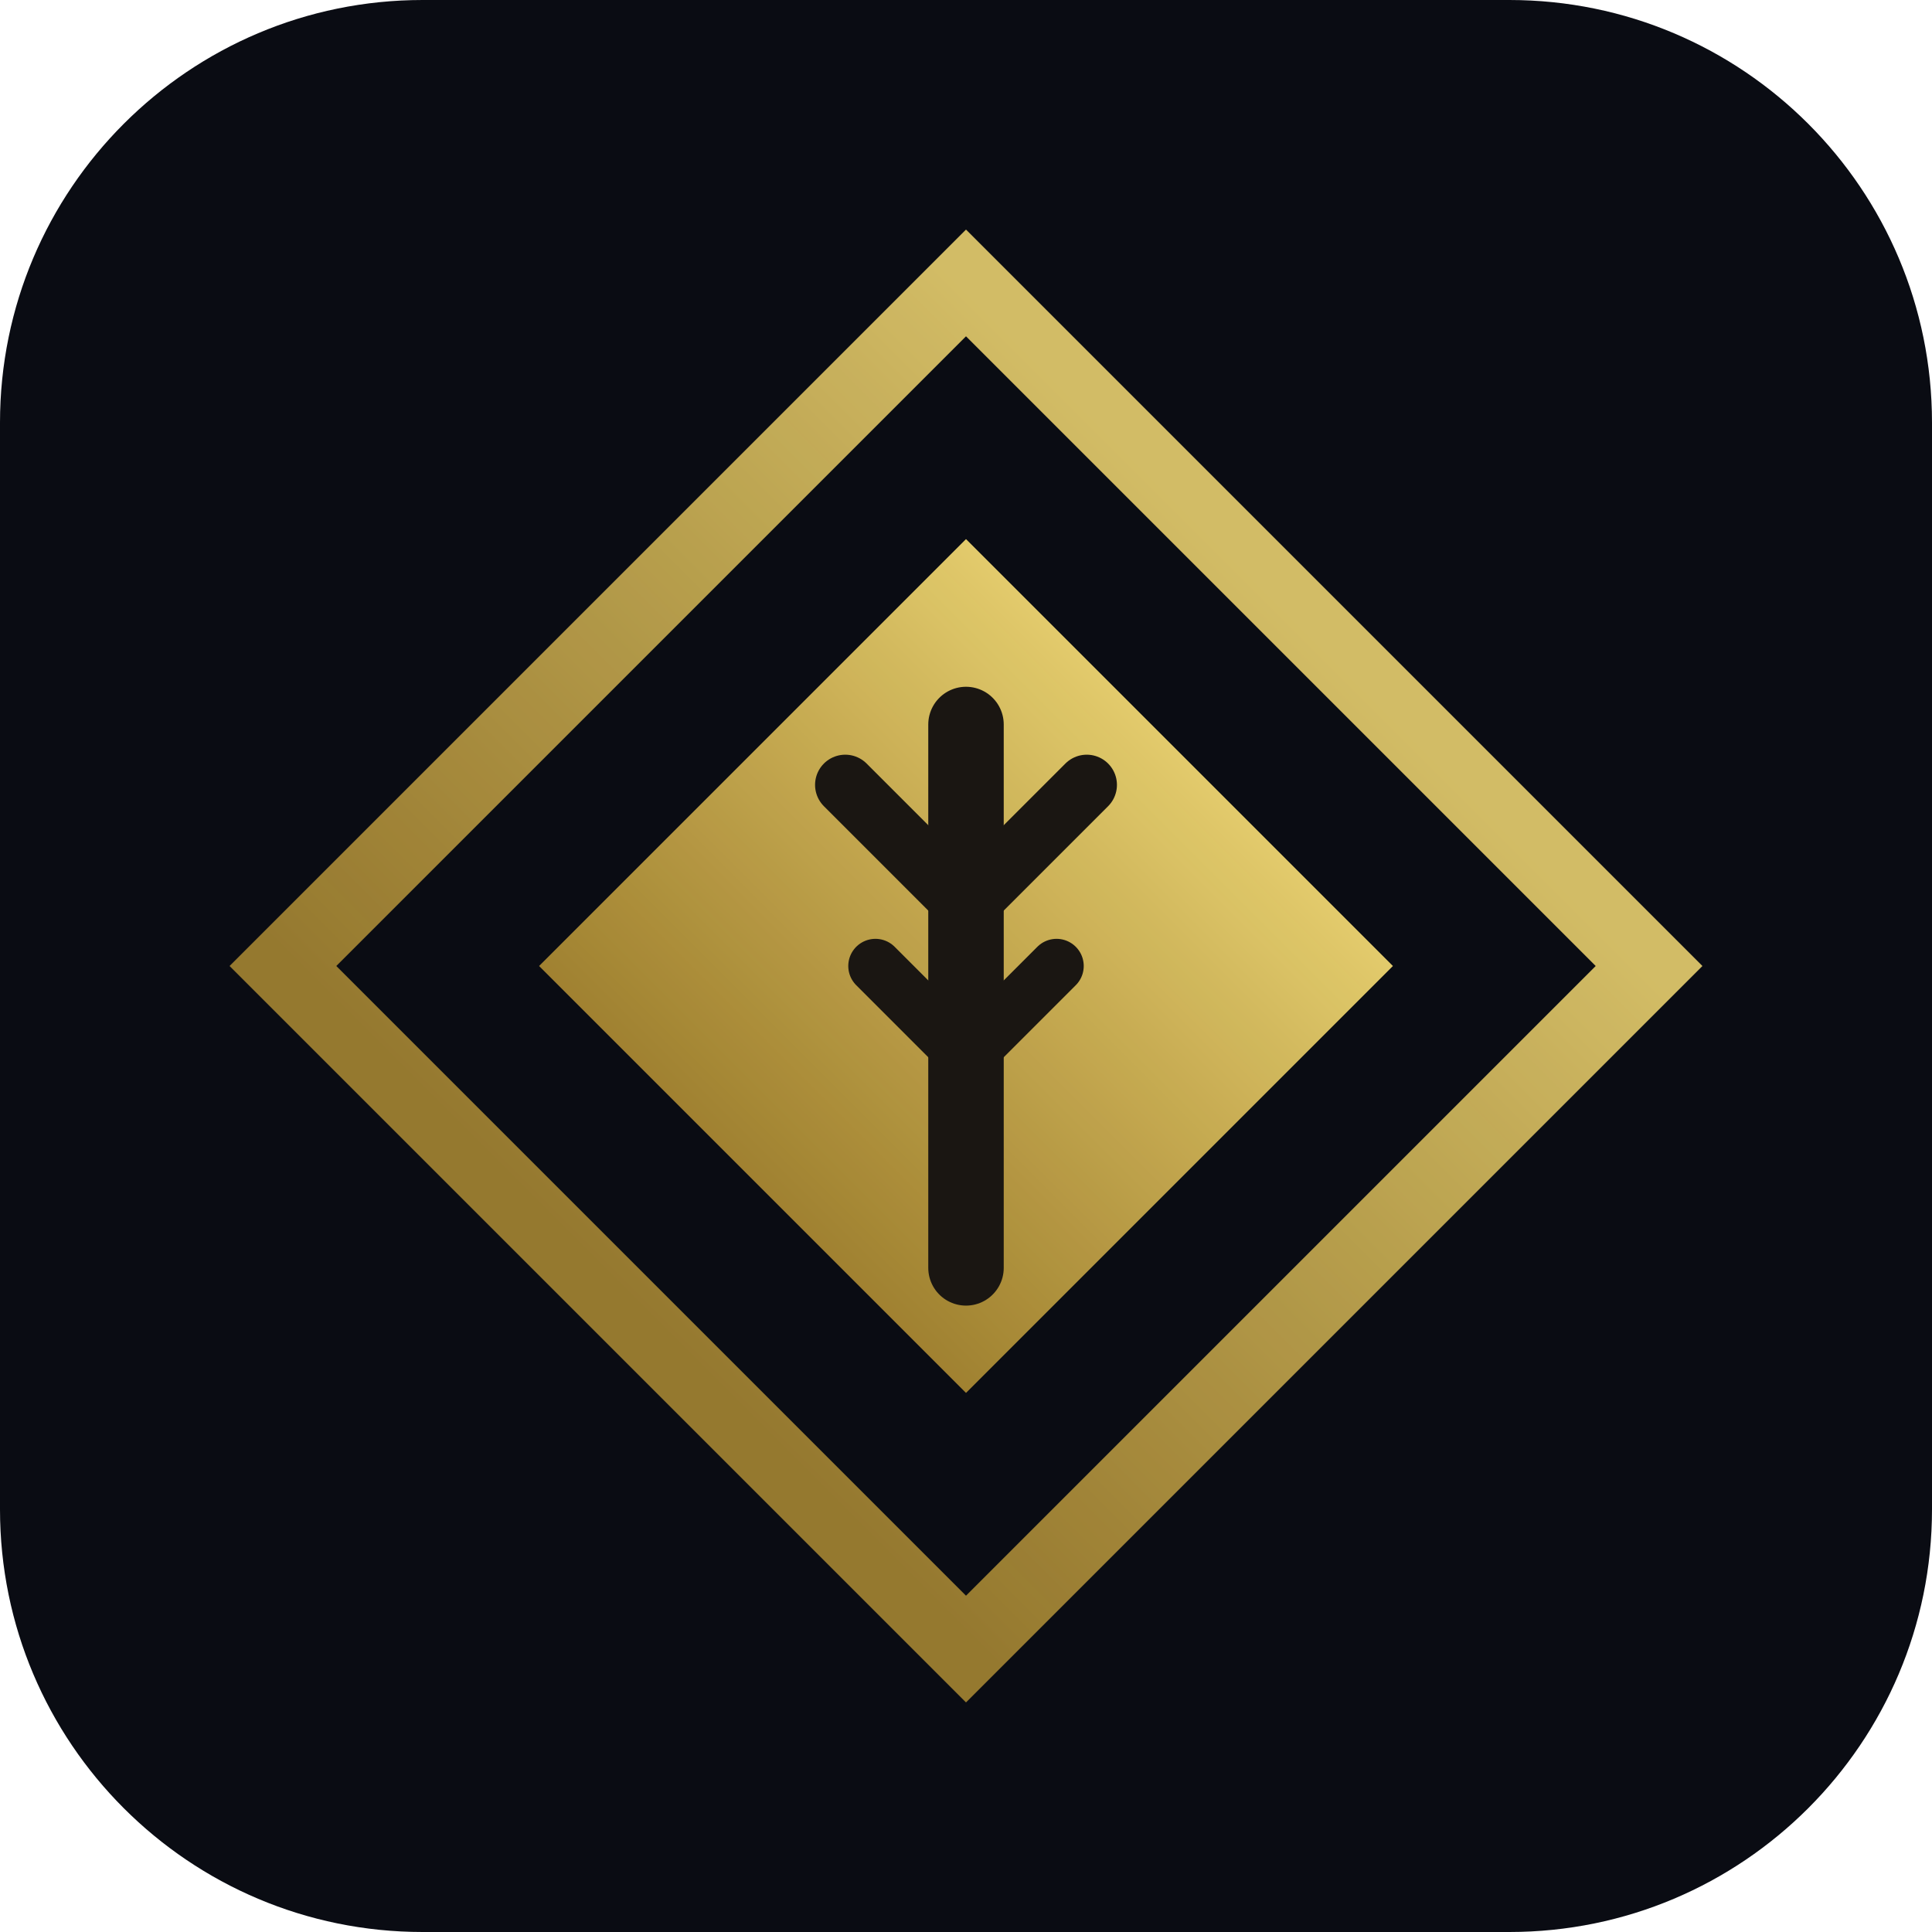
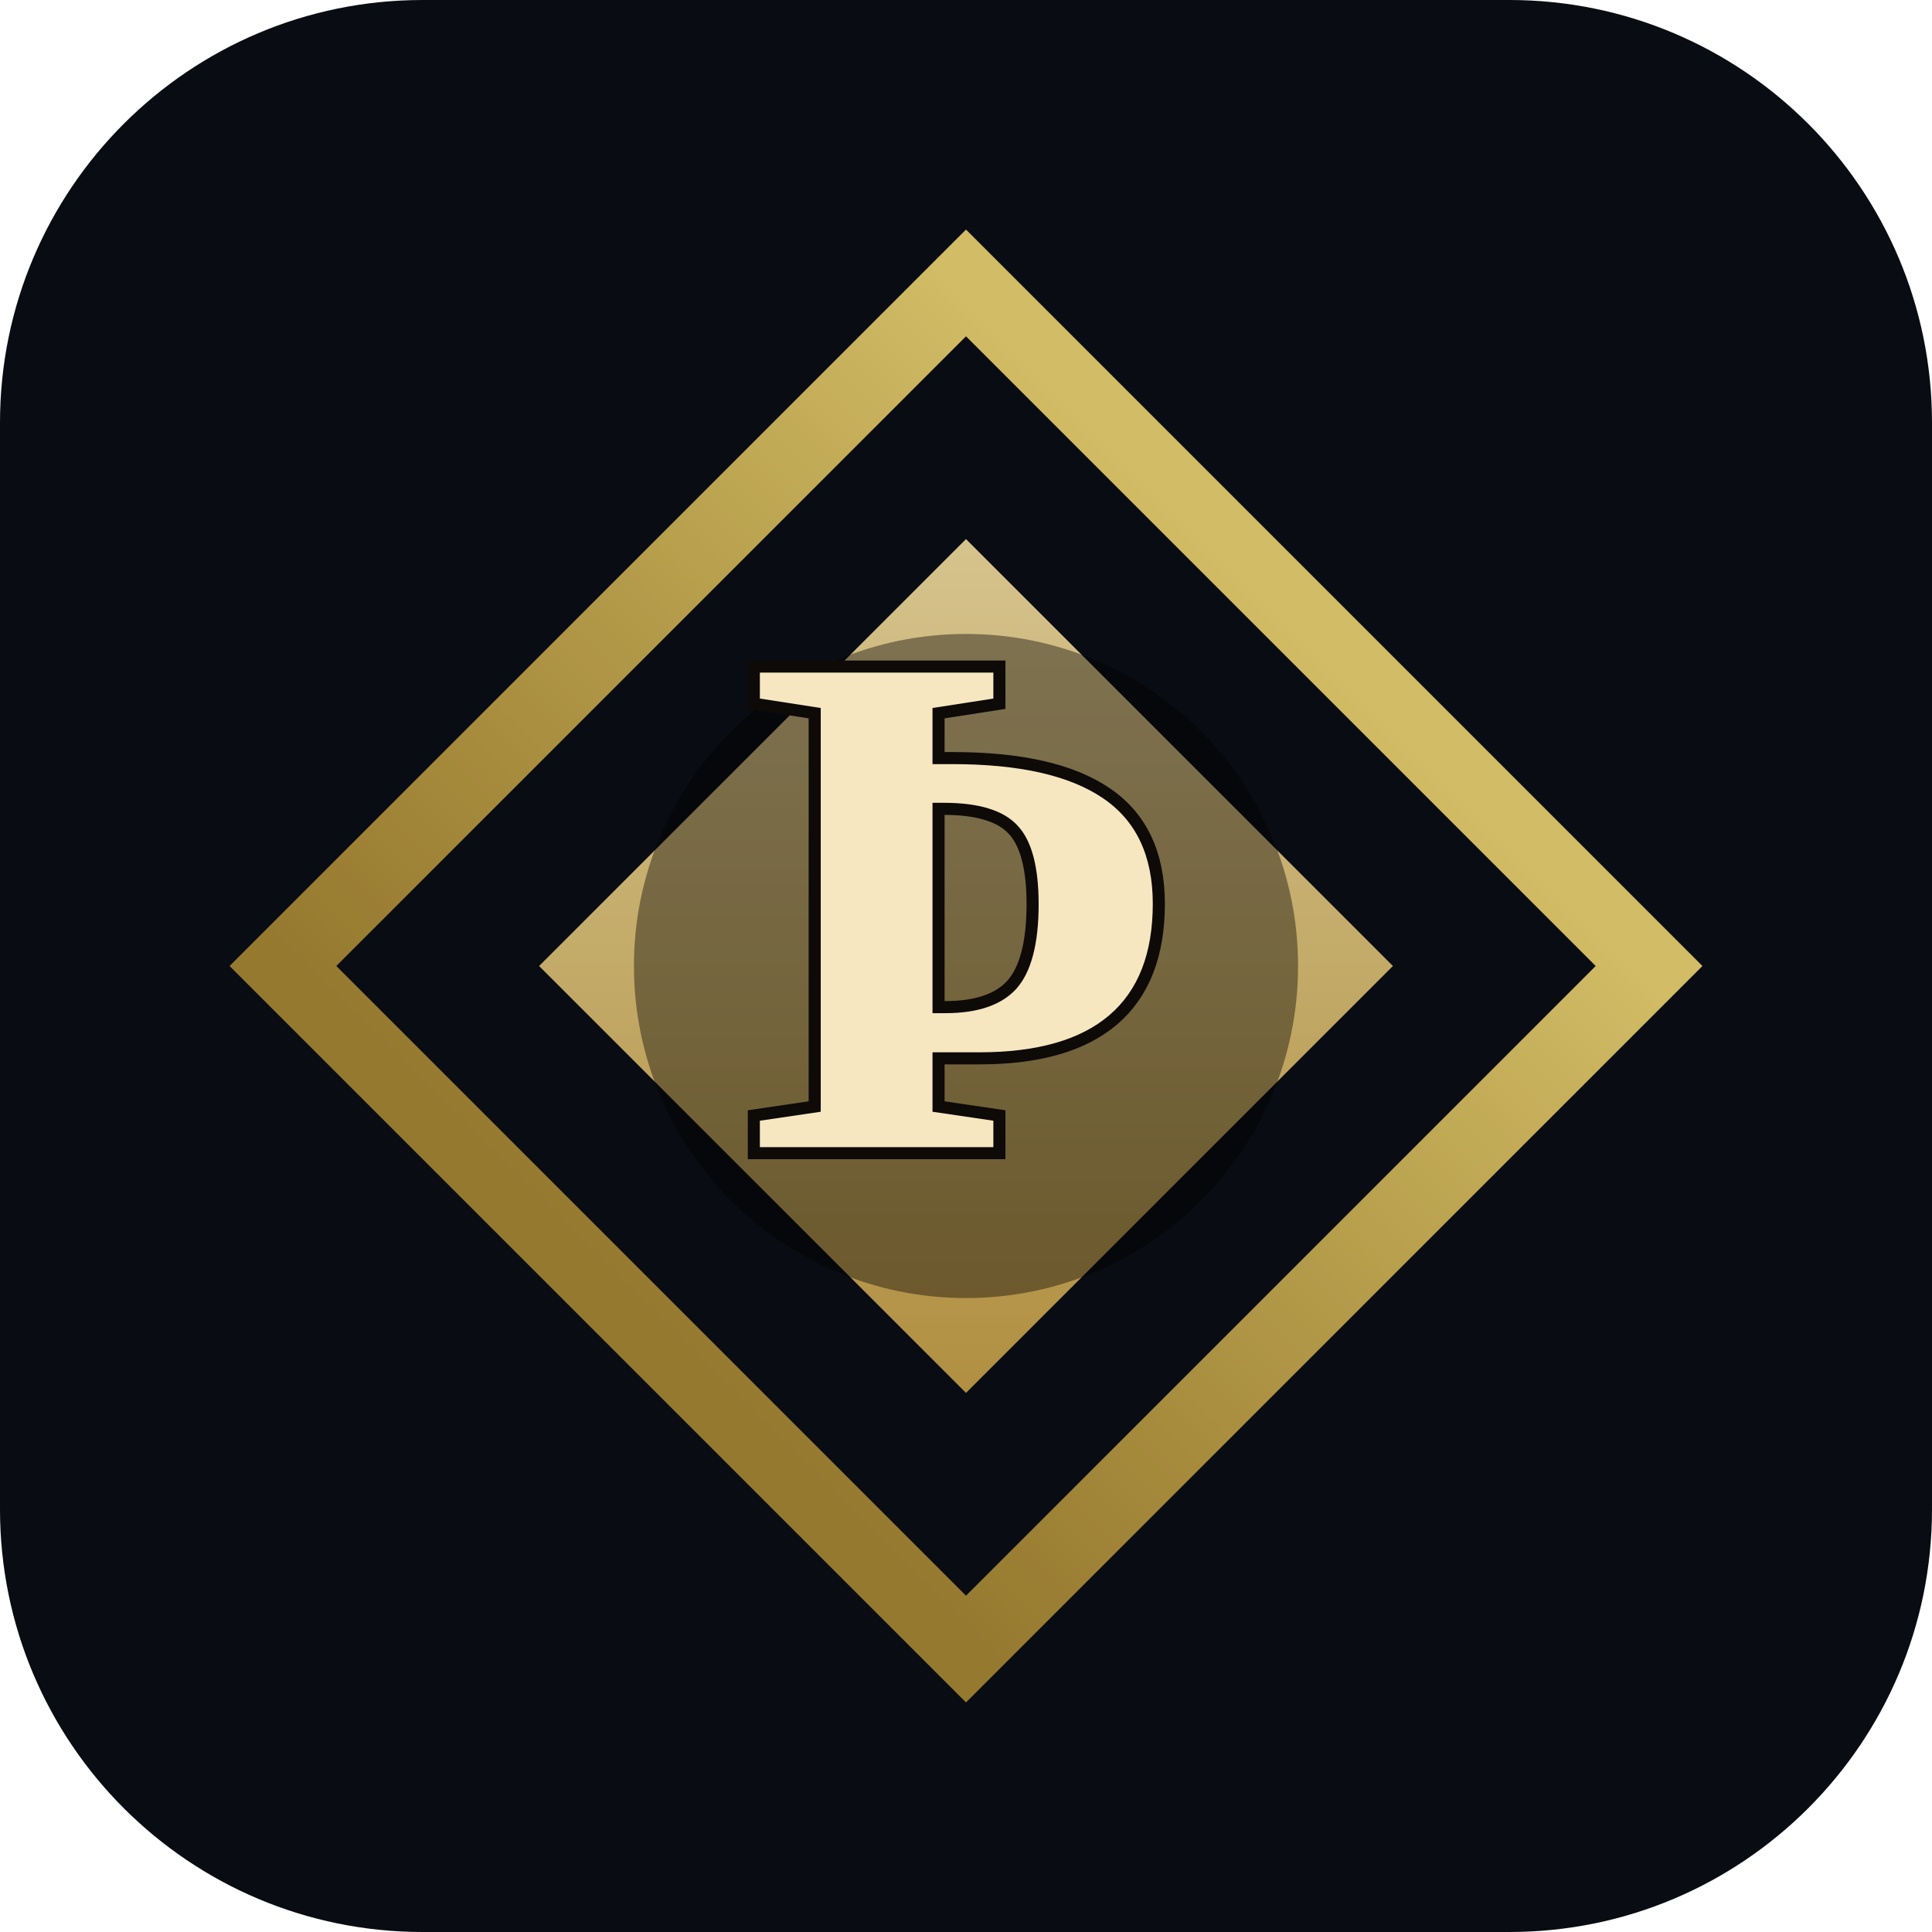
- <svg xmlns="http://www.w3.org/2000/svg" viewBox="0 0 64 64">
+ <svg xmlns="http://www.w3.org/2000/svg" viewBox="0 0 64 64" role="img" aria-labelledby="title desc">
  <defs>
    <linearGradient id="storyDiamondGradient" x1="0%" y1="0%" x2="0%" y2="100%">
      <stop offset="0%" stop-color="#ffe478" stop-opacity="0.96" />
      <stop offset="100%" stop-color="#d1a73a" stop-opacity="0.82" />
+     </linearGradient>
+     <linearGradient id="storyCoreGradient" x1="0%" y1="0%" x2="100%" y2="100%">
+       <stop offset="0%" stop-color="#ffe9a6" stop-opacity="0.9" />
+       <stop offset="100%" stop-color="#c8a148" stop-opacity="0.95" />
    </linearGradient>
  </defs>
  <rect width="64" height="64" rx="14" fill="#0a0c13" />
  <g transform="translate(32, 32) rotate(45)">
    <rect x="-16" y="-16" width="32" height="32" fill="none" stroke="url(#storyDiamondGradient)" stroke-width="2.5" opacity="0.85" />
  </g>
  <g transform="translate(32, 32) rotate(45)">
-     <rect x="-10" y="-10" width="20" height="20" fill="url(#storyDiamondGradient)" opacity="0.92" />
+     <rect x="-10" y="-10" width="20" height="20" fill="url(#storyCoreGradient)" opacity="0.92" />
  </g>
  <g transform="translate(32, 32)">
-     <path d="M 0,-8 L 0,10" stroke="#1a1612" stroke-width="2.5" stroke-linecap="round" fill="none" />
-     <path d="M 0,-2 L -4,-6" stroke="#1a1612" stroke-width="2" stroke-linecap="round" fill="none" />
-     <path d="M 0,-2 L 4,-6" stroke="#1a1612" stroke-width="2" stroke-linecap="round" fill="none" />
-     <path d="M 0,3 L -3,0" stroke="#1a1612" stroke-width="1.8" stroke-linecap="round" fill="none" />
-     <path d="M 0,3 L 3,0" stroke="#1a1612" stroke-width="1.8" stroke-linecap="round" fill="none" />
+     <circle r="11" fill="rgba(0, 0, 0, 0.4)" />
+     <text x="0" y="6" text-anchor="middle" font-family="Cormorant Garamond, 'Times New Roman', serif" font-size="24" font-weight="700" fill="#f6e7c0" stroke="#0d0a08" stroke-width="0.8" paint-order="stroke">
+       Þ
+     </text>
  </g>
</svg>
